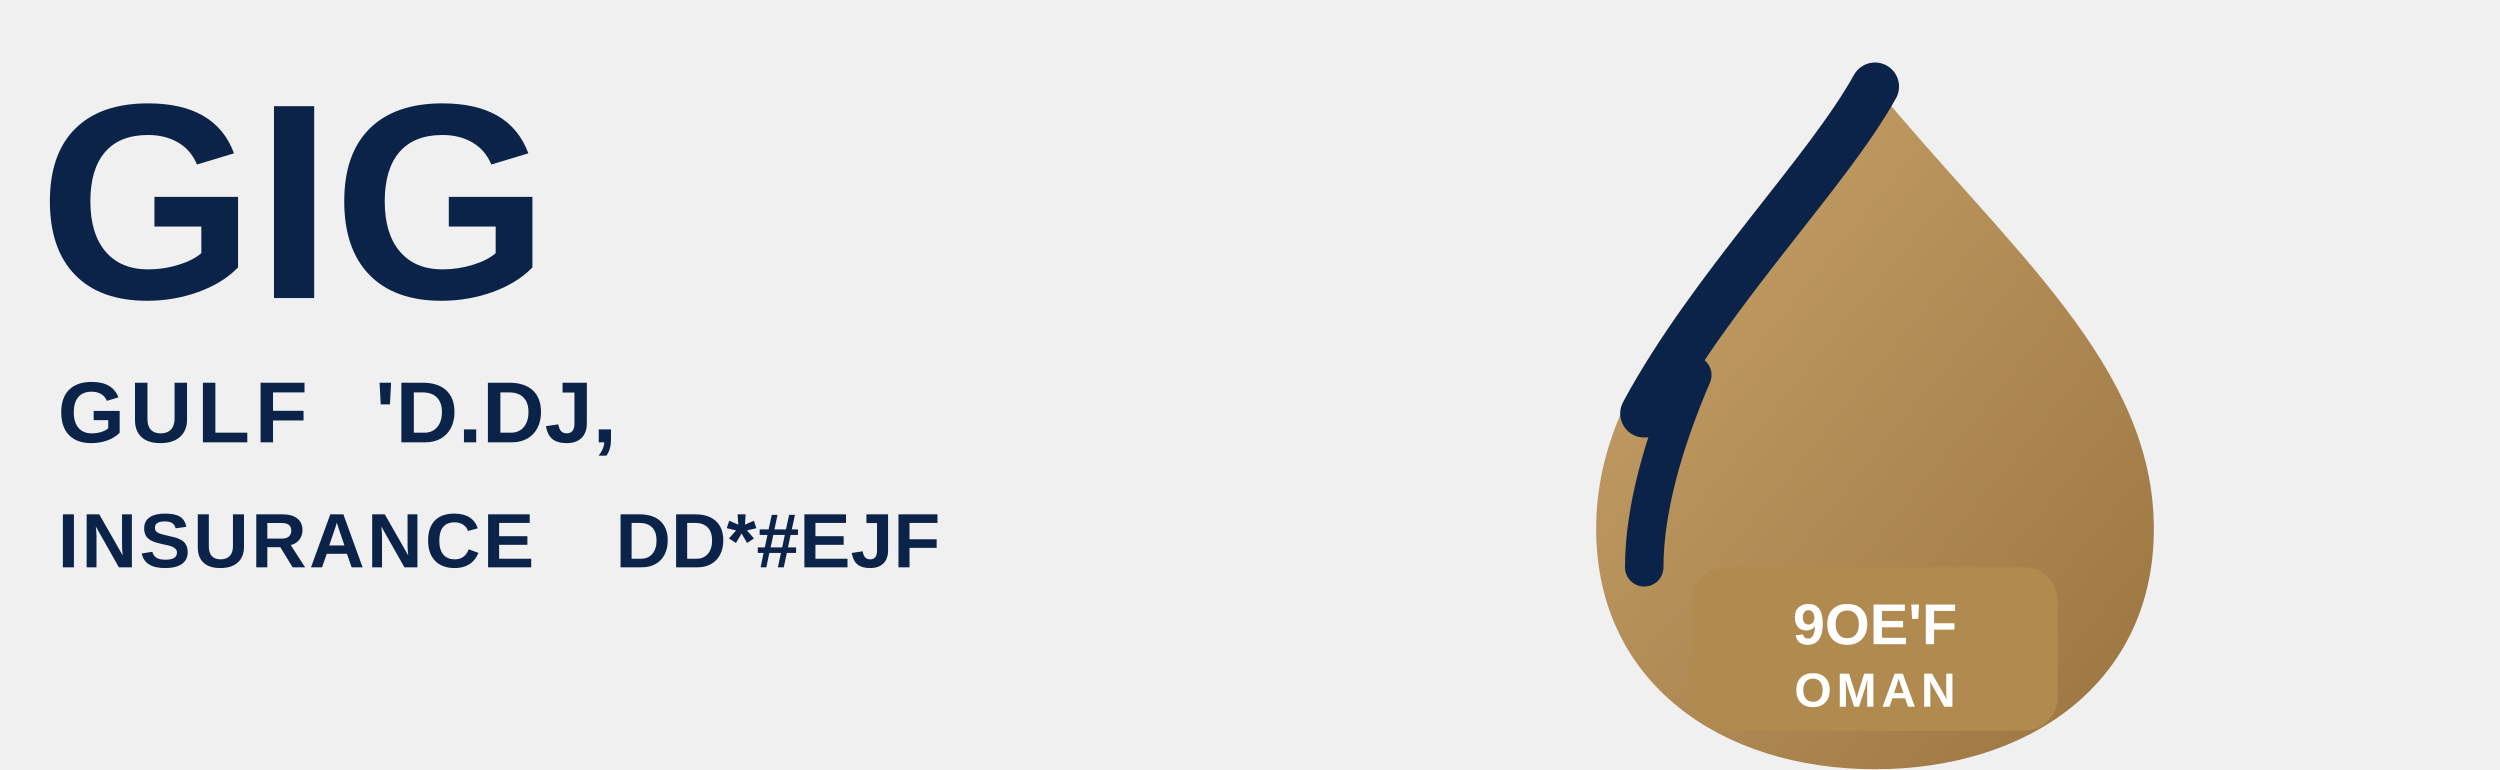
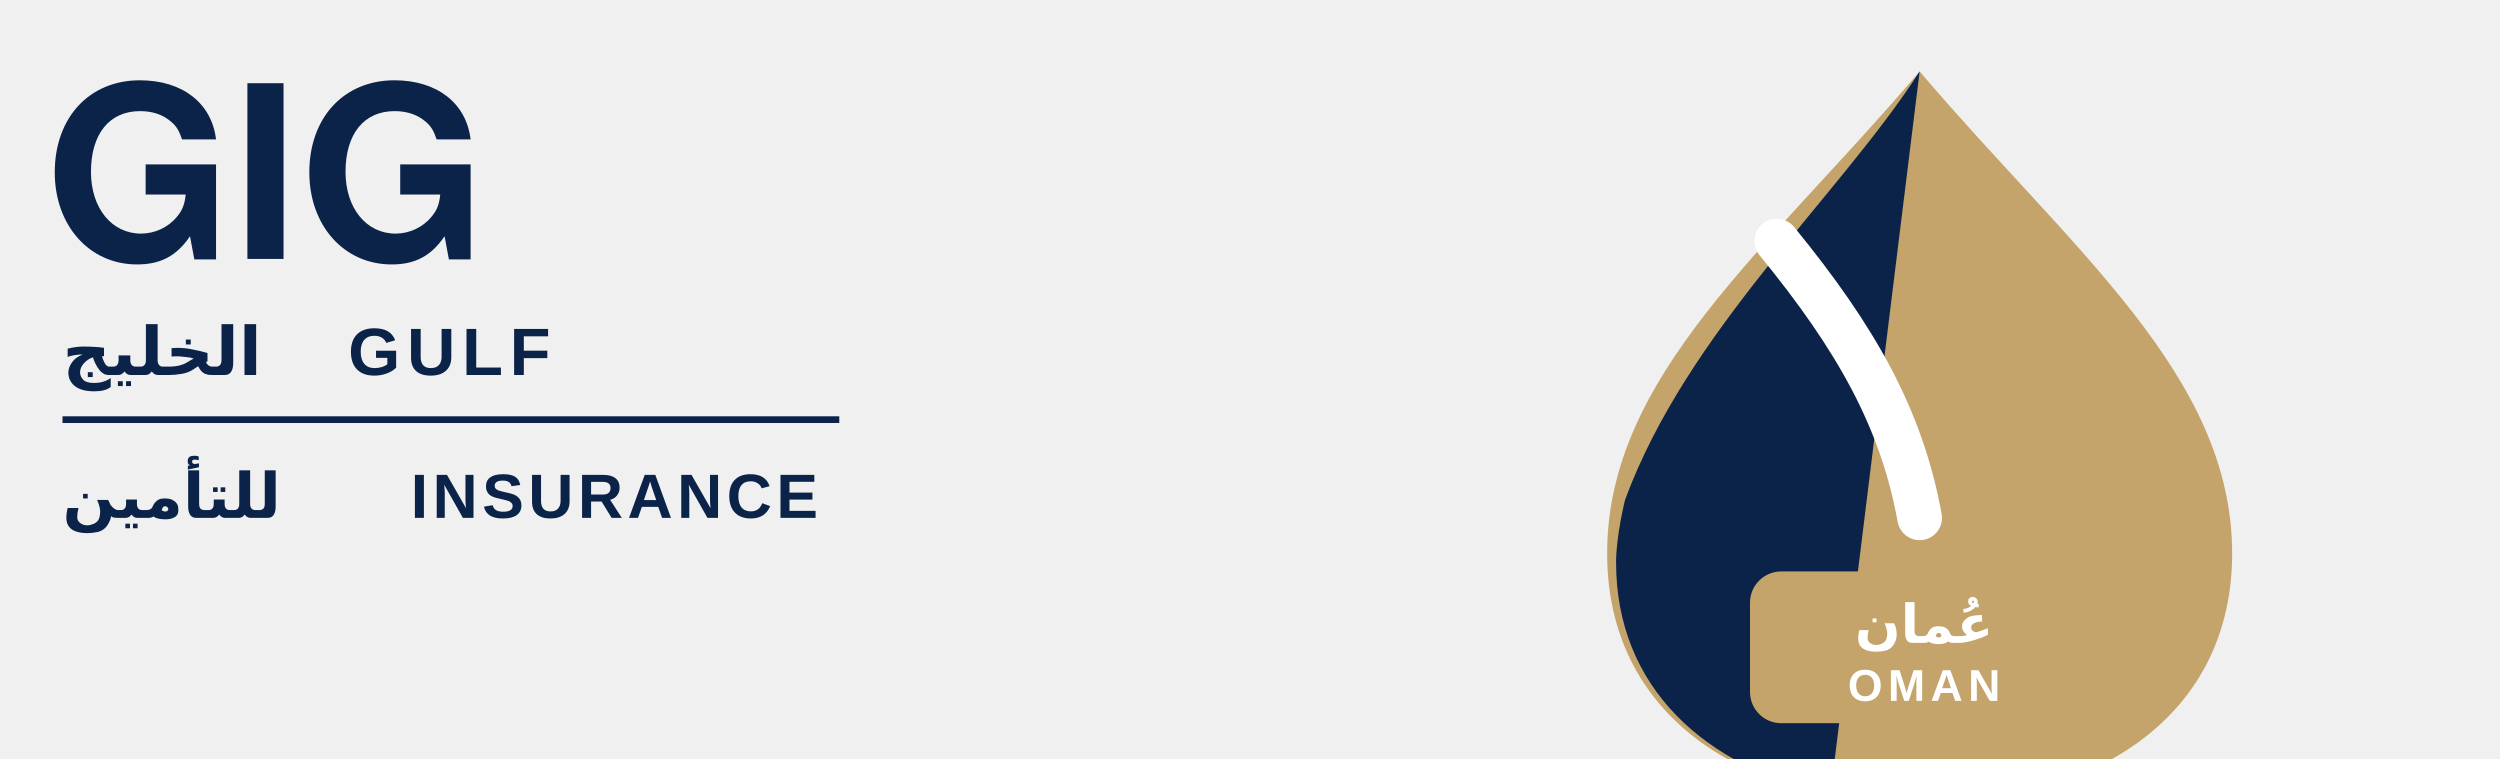
- <svg xmlns="http://www.w3.org/2000/svg" viewBox="0 0 520 160" role="img" aria-label="GIG Gulf Insurance Oman">
-   <defs>
-     <linearGradient id="dropFill" x1="0" y1="0" x2="1" y2="1">
-       <stop offset="0%" stop-color="#c9a46a" />
-       <stop offset="100%" stop-color="#9a7340" />
-     </linearGradient>
-   </defs>
-   <text x="8" y="62" font-family="Arial Black, Arial, Helvetica, sans-serif" font-size="58" font-weight="900" fill="#0b2348">GIG</text>
-   <text x="12" y="92" font-family="Arial, Helvetica, sans-serif" font-size="18" font-weight="700" fill="#0b2348" letter-spacing="1">GULF</text>
-   <text x="78" y="92" font-family="Arial, Tahoma, sans-serif" font-size="18" font-weight="700" fill="#0b2348">'D.DJ,</text>
-   <text x="12" y="118" font-family="Arial, Helvetica, sans-serif" font-size="16" font-weight="700" fill="#0b2348" letter-spacing="0.5">INSURANCE</text>
-   <text x="128" y="118" font-family="Arial, Tahoma, sans-serif" font-size="16" font-weight="700" fill="#0b2348">DD*#EJF</text>
-   <path d="M390 18c28 34 58 58 58 92 0 32-26 50-58 50s-58-18-58-50c0-34 30-58 58-92z" fill="url(#dropFill)" />
-   <path d="M390 18c-10 18-34 42-48 68" fill="none" stroke="#0b2348" stroke-width="10" stroke-linecap="round" />
-   <path d="M352 78c-6 14-10 28-10 40" fill="none" stroke="#0b2348" stroke-width="8" stroke-linecap="round" />
-   <rect x="352" y="118" width="76" height="34" rx="7" fill="#b08a4e" />
-   <text x="390" y="134" text-anchor="middle" font-family="Arial, Tahoma, sans-serif" font-size="12" font-weight="700" fill="#fff">9OE'F</text>
-   <text x="390" y="147" text-anchor="middle" font-family="Arial, Helvetica, sans-serif" font-size="10" font-weight="700" fill="#fff" letter-spacing="1">OMAN</text>
+ <svg xmlns="http://www.w3.org/2000/svg" viewBox="0 0 560 170" role="img" aria-label="GIG Gulf Insurance Oman">
+   <text x="10" y="58" font-family="Arial Black, Helvetica, Arial, sans-serif" font-size="54" font-weight="900" fill="#0B2348">GIG</text>
+   <text x="14" y="84" font-family="Tahoma, Arial, sans-serif" font-size="15" font-weight="700" fill="#0B2348">الخليج</text>
+   <text x="78" y="84" font-family="Arial, Helvetica, sans-serif" font-size="15" font-weight="700" fill="#0B2348" letter-spacing="1.5">GULF</text>
+   <line x1="14" y1="94" x2="188" y2="94" stroke="#0B2348" stroke-width="1.5" />
+   <text x="14" y="116" font-family="Tahoma, Arial, sans-serif" font-size="14" font-weight="700" fill="#0B2348">للتأمين</text>
+   <text x="92" y="116" font-family="Arial, Helvetica, sans-serif" font-size="14" font-weight="700" fill="#0B2348" letter-spacing="1">INSURANCE</text>
+   <path d="M430 16c34 40 70 68 70 108 0 36-30 56-70 56s-70-20-70-56c0-40 36-68 70-108z" fill="#C4A46A" />
+   <path d="M430 16c-18 28-52 58-66 96 0 0-2 8-2 14 0 28 20 46 48 52" fill="#0B2348" />
+   <path d="M398 54c18 22 28 40 32 62" fill="none" stroke="#FFFFFF" stroke-width="10" stroke-linecap="round" />
+   <rect x="392" y="128" width="78" height="34" rx="7" fill="#C4A46A" />
+   <text x="431" y="144" text-anchor="middle" font-family="Tahoma, Arial, sans-serif" font-size="12" font-weight="700" fill="#FFFFFF">عُمان</text>
+   <text x="431" y="157" text-anchor="middle" font-family="Arial, Helvetica, sans-serif" font-size="10" font-weight="700" fill="#FFFFFF" letter-spacing="1.2">OMAN</text>
</svg>
